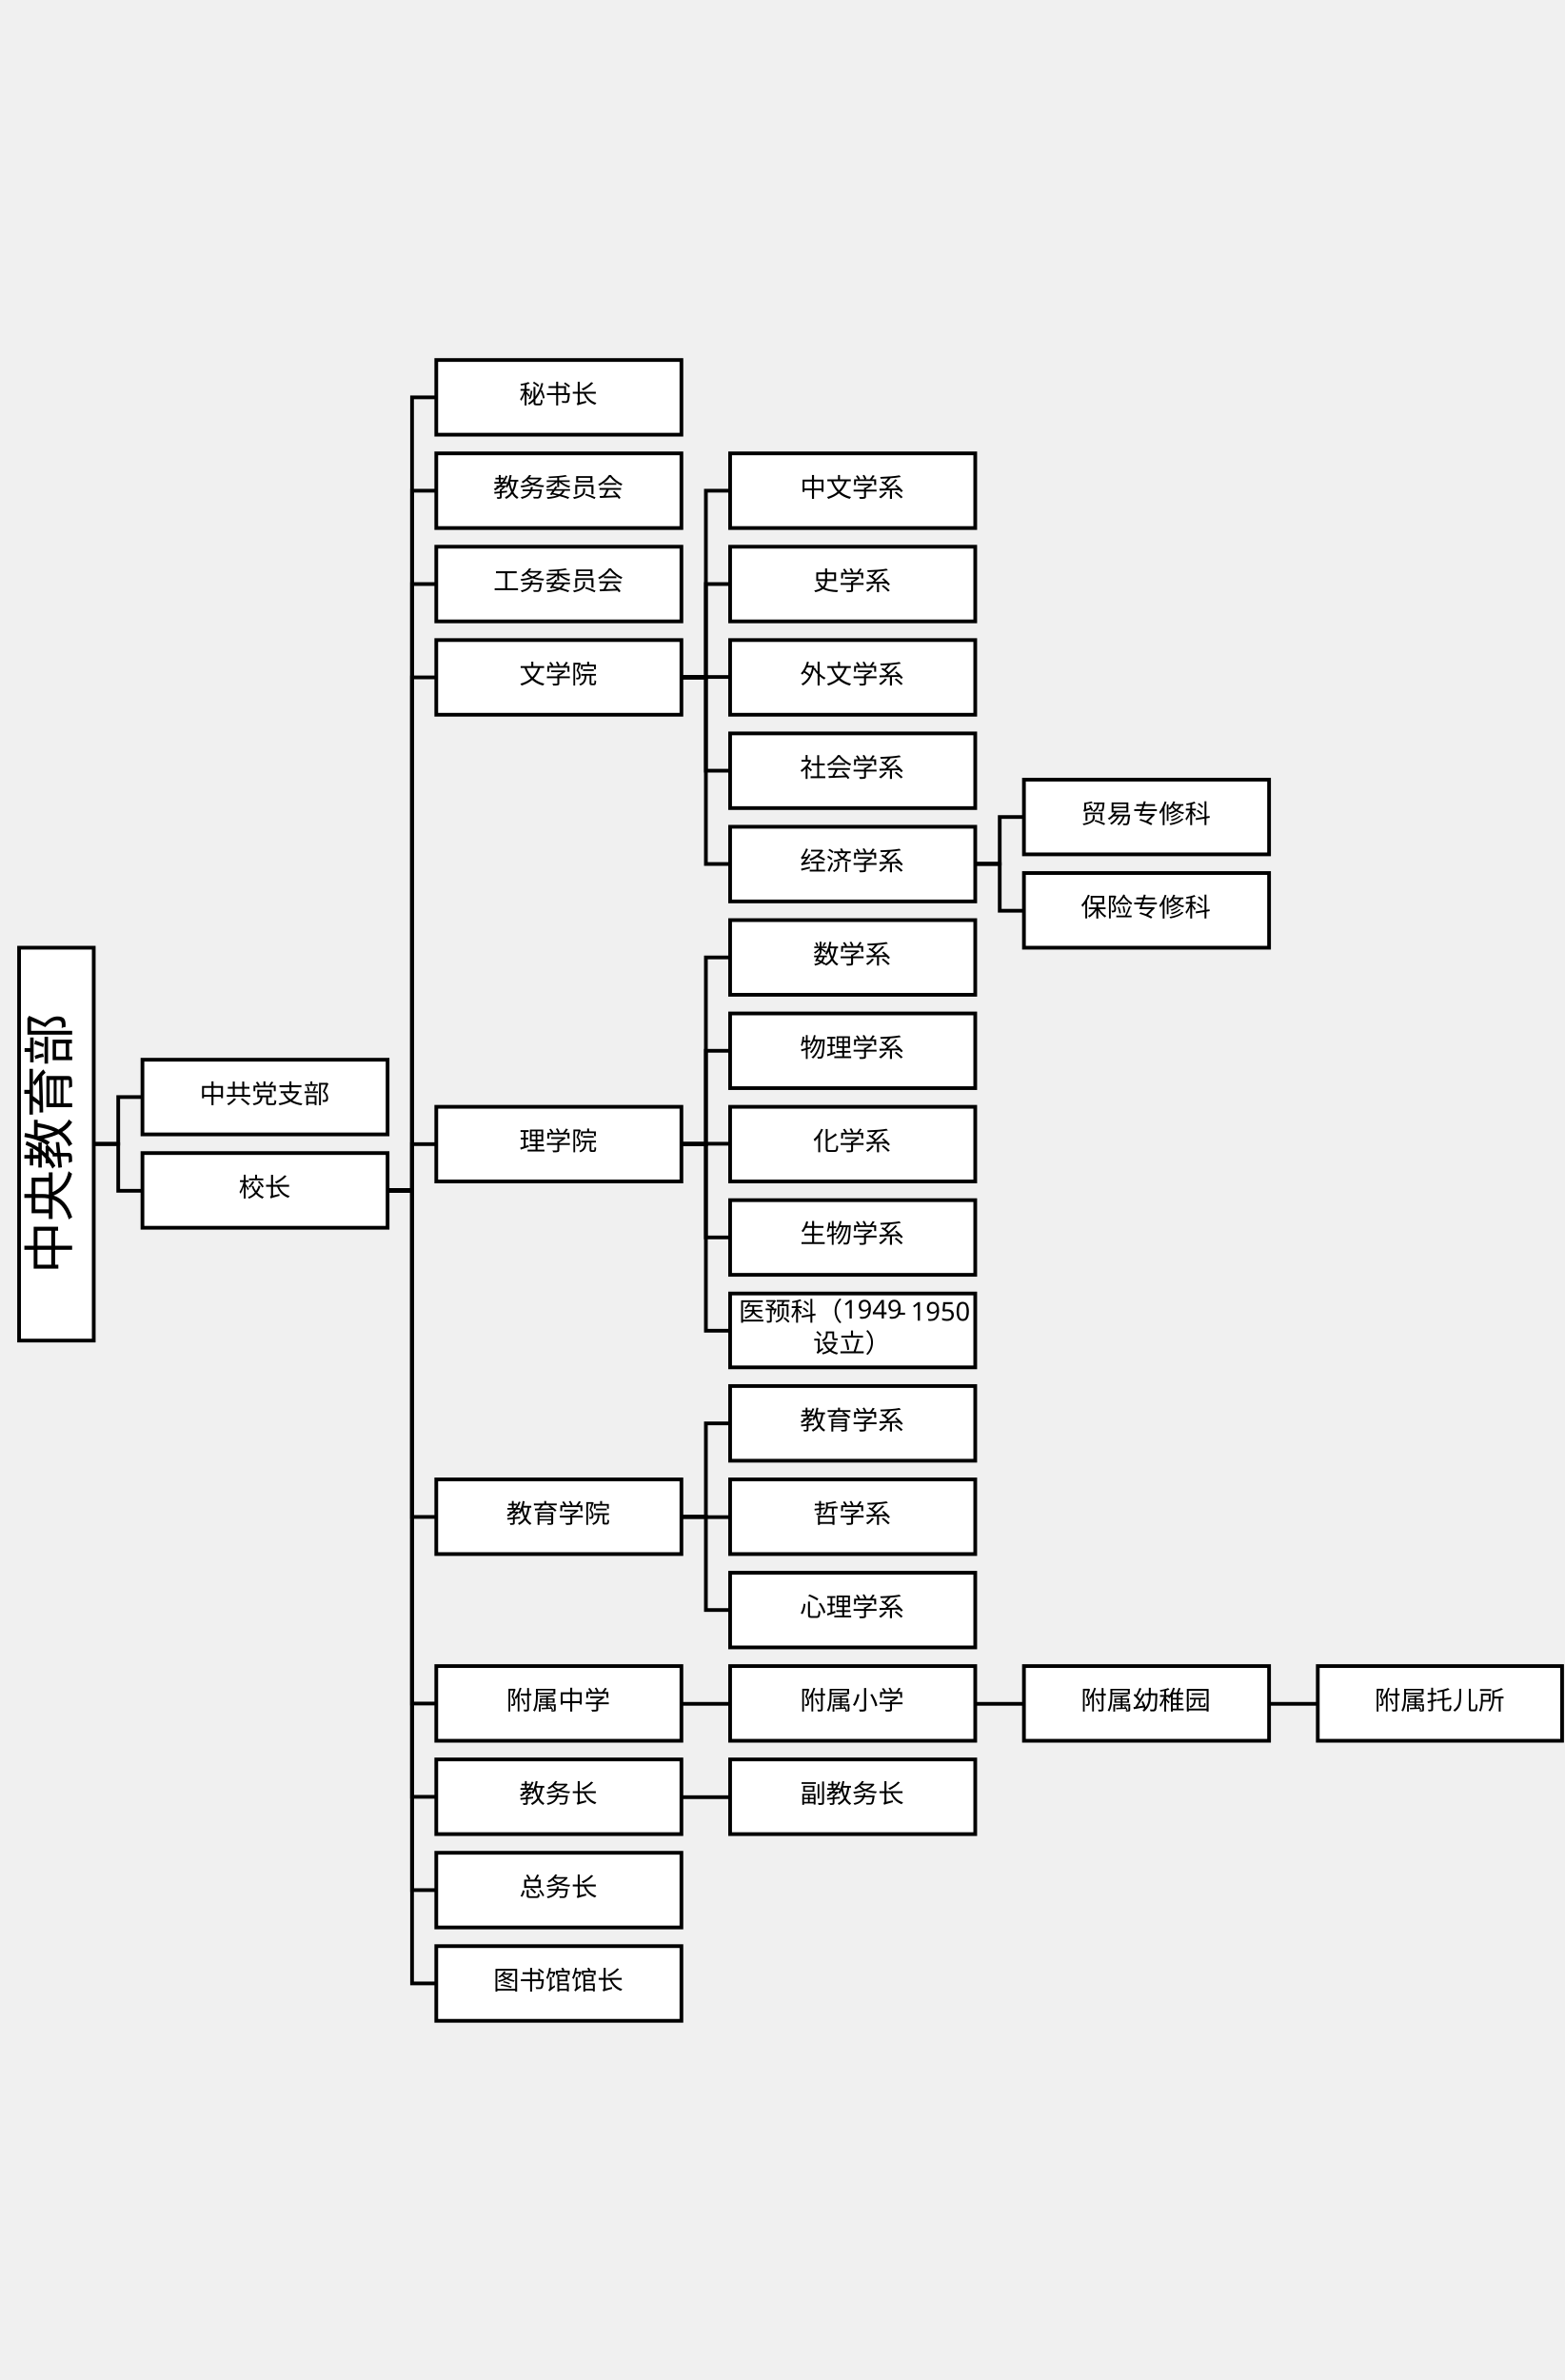
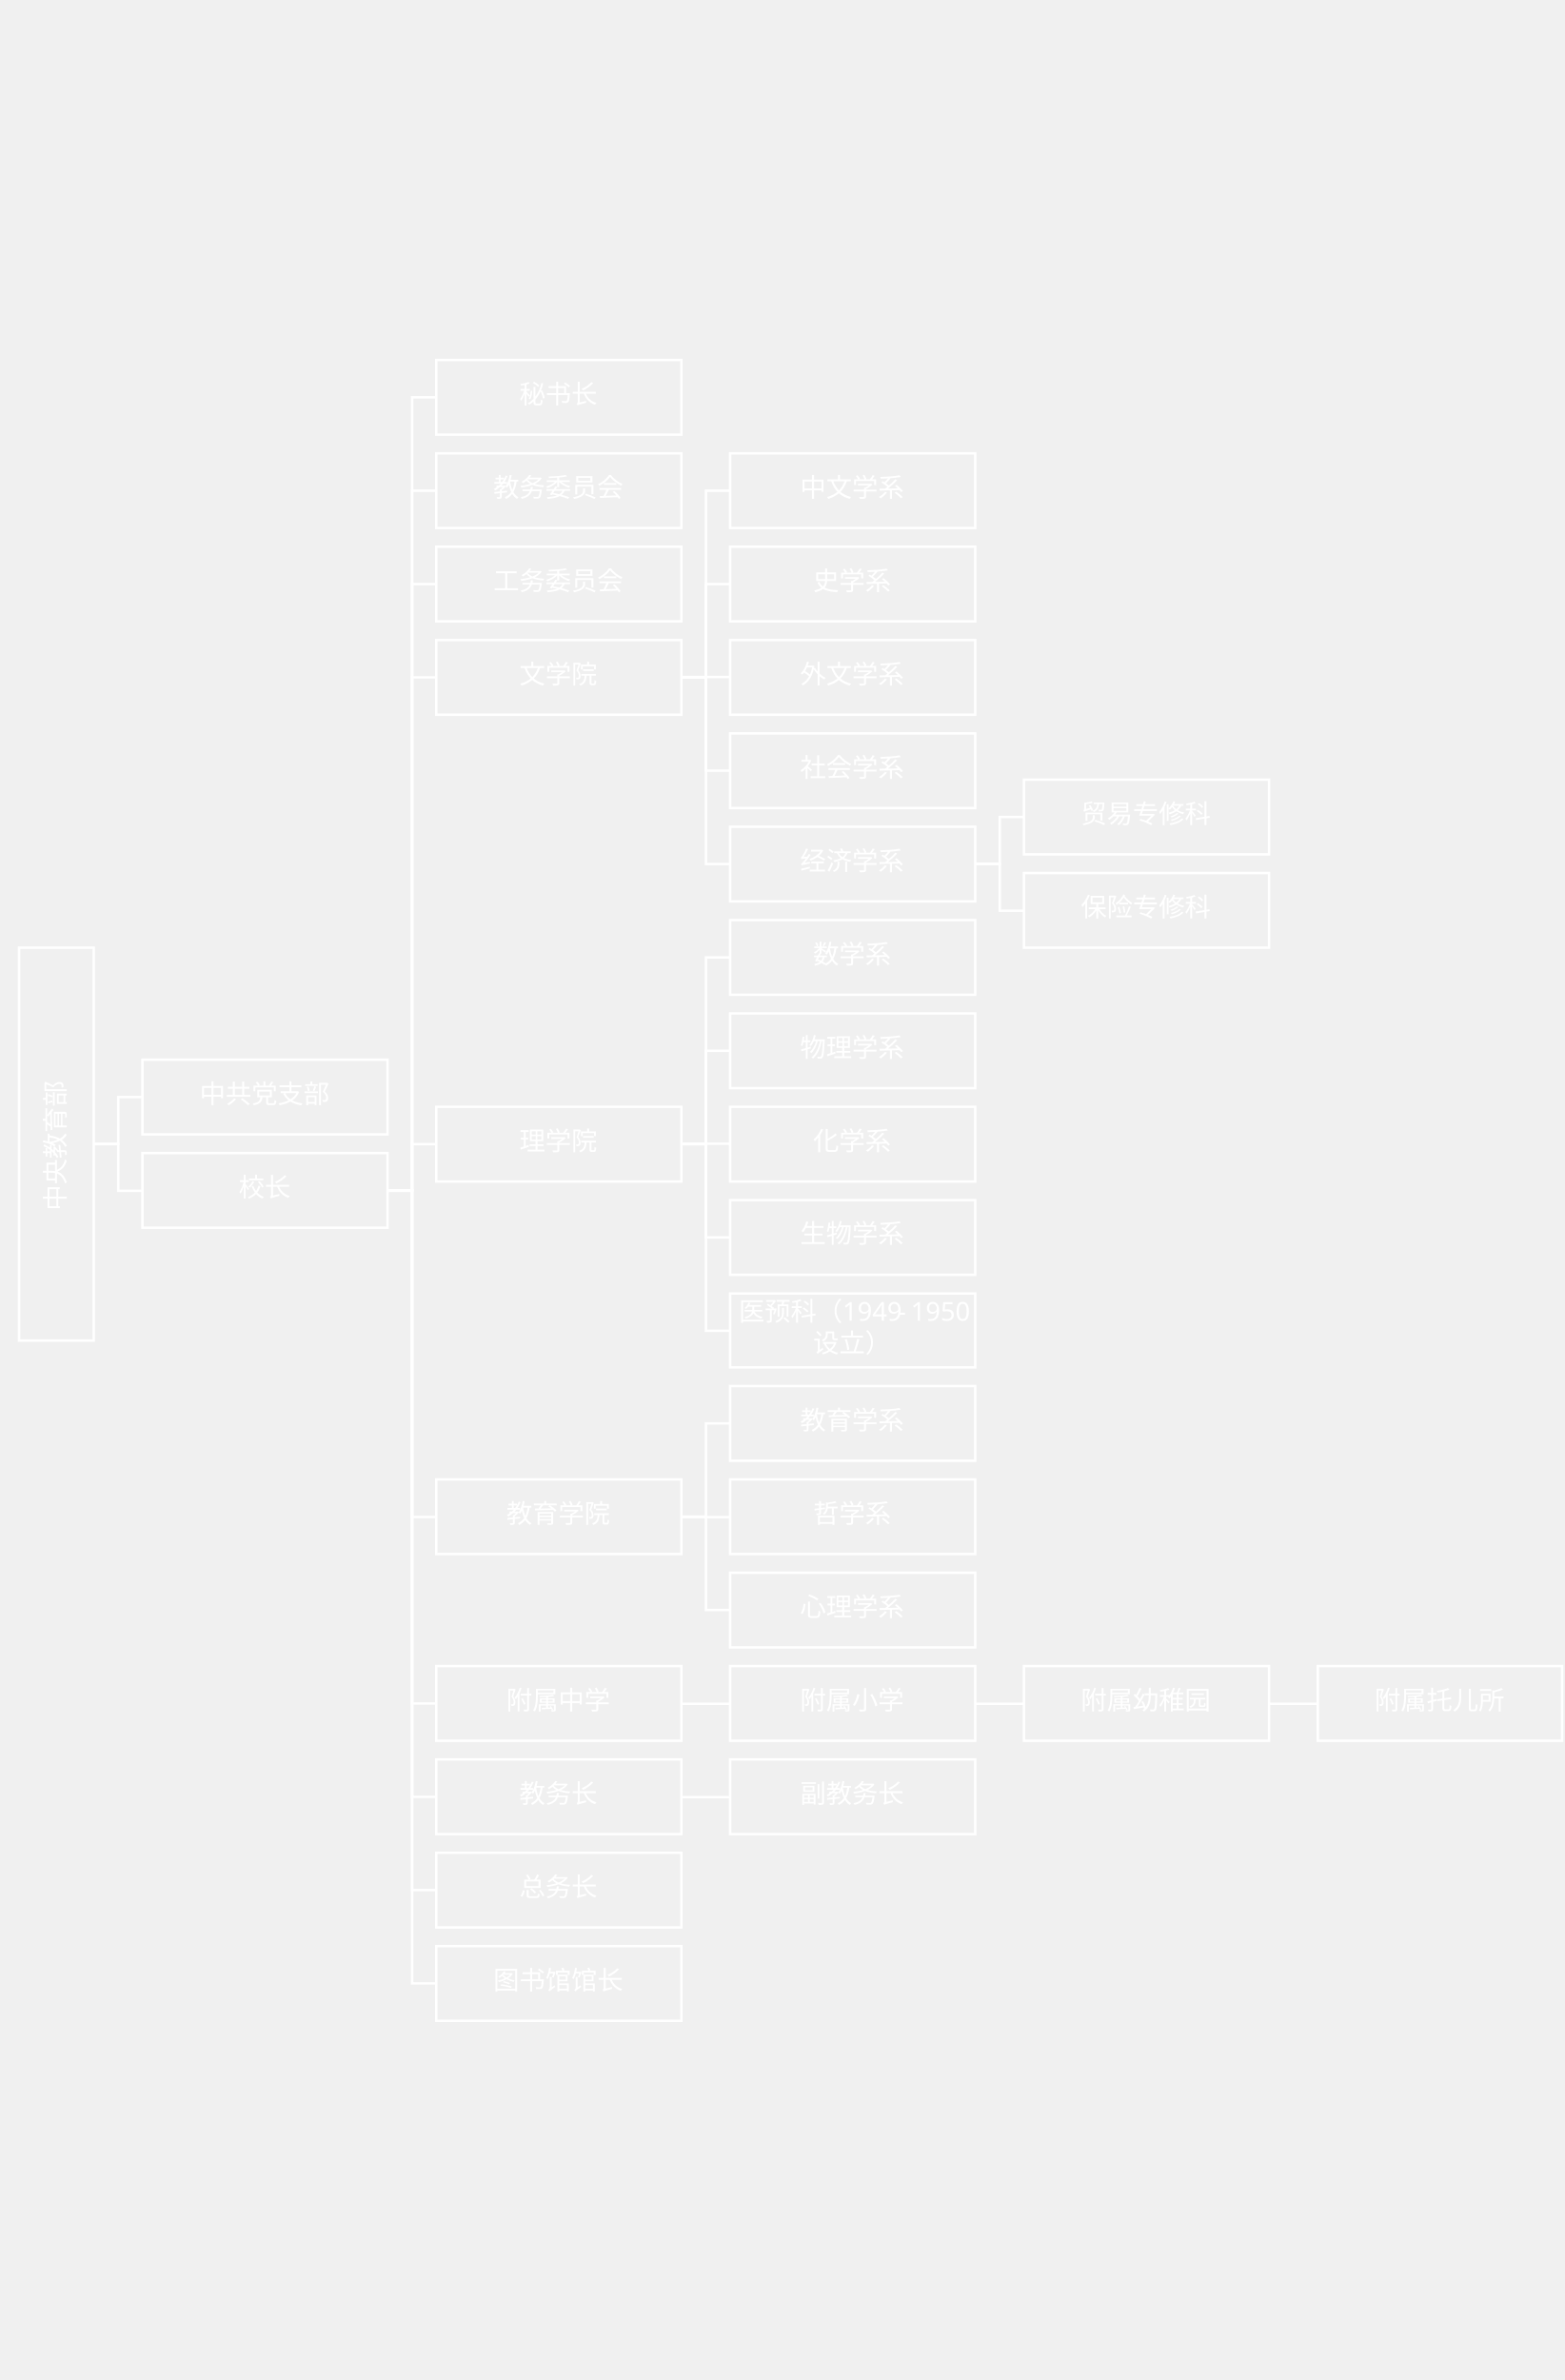
- <svg xmlns="http://www.w3.org/2000/svg" width="1927" height="2932" xml:space="preserve" overflow="hidden">
-   <defs>
-     <clipPath id="clip0">
-       <rect x="-22" y="0" width="1927" height="2932" />
-     </clipPath>
-   </defs>
-   <g clip-path="url(#clip0)" transform="translate(22 0)">
-     <path d="M455.5 1466.5 485.658 1466.5 485.658 2443.42 515.816 2443.42" stroke="#000000" stroke-width="4.583" stroke-miterlimit="8" fill="none" fill-rule="evenodd" />
-     <path d="M455.5 1466.5 485.658 1466.5 485.658 2328.49 515.816 2328.49" stroke="#000000" stroke-width="4.583" stroke-miterlimit="8" fill="none" fill-rule="evenodd" />
-     <path d="M817.5 2214 877.816 2214" stroke="#000000" stroke-width="4.583" stroke-miterlimit="8" fill="none" fill-rule="evenodd" />
-     <path d="M455.5 1466.5 485.658 1466.5 485.658 2213.56 515.816 2213.56" stroke="#000000" stroke-width="4.583" stroke-miterlimit="8" fill="none" fill-rule="evenodd" />
-     <path d="M1541.5 2099 1601.82 2099" stroke="#000000" stroke-width="4.583" stroke-miterlimit="8" fill="none" fill-rule="evenodd" />
-     <path d="M1179.5 2099 1239.82 2099" stroke="#000000" stroke-width="4.583" stroke-miterlimit="8" fill="none" fill-rule="evenodd" />
-     <path d="M817.5 2099 877.816 2099" stroke="#000000" stroke-width="4.583" stroke-miterlimit="8" fill="none" fill-rule="evenodd" />
-     <path d="M455.5 1466.5 485.658 1466.5 485.658 2098.63 515.816 2098.63" stroke="#000000" stroke-width="4.583" stroke-miterlimit="8" fill="none" fill-rule="evenodd" />
-     <path d="M817.5 1868.5 847.658 1868.5 847.658 1983.43 877.816 1983.43" stroke="#000000" stroke-width="4.583" stroke-miterlimit="8" fill="none" fill-rule="evenodd" />
-     <path d="M817.5 1869 877.816 1869" stroke="#000000" stroke-width="4.583" stroke-miterlimit="8" fill="none" fill-rule="evenodd" />
-     <path d="M817.5 1868.43 847.658 1868.43 847.658 1753.5 877.816 1753.5" stroke="#000000" stroke-width="4.583" stroke-miterlimit="8" fill="none" fill-rule="evenodd" />
-     <path d="M455.5 1466.5 485.658 1466.5 485.658 1868.76 515.816 1868.76" stroke="#000000" stroke-width="4.583" stroke-miterlimit="8" fill="none" fill-rule="evenodd" />
-     <path d="M817.5 1409.5 847.658 1409.5 847.658 1639.36 877.816 1639.36" stroke="#000000" stroke-width="4.583" stroke-miterlimit="8" fill="none" fill-rule="evenodd" />
-     <path d="M817.5 1409.5 847.658 1409.5 847.658 1524.43 877.816 1524.43" stroke="#000000" stroke-width="4.583" stroke-miterlimit="8" fill="none" fill-rule="evenodd" />
-     <path d="M817.5 1409 877.816 1409" stroke="#000000" stroke-width="4.583" stroke-miterlimit="8" fill="none" fill-rule="evenodd" />
-     <path d="M817.5 1409.43 847.658 1409.43 847.658 1294.5 877.816 1294.5" stroke="#000000" stroke-width="4.583" stroke-miterlimit="8" fill="none" fill-rule="evenodd" />
-     <path d="M817.5 1409.36 847.658 1409.36 847.658 1179.5 877.816 1179.5" stroke="#000000" stroke-width="4.583" stroke-miterlimit="8" fill="none" fill-rule="evenodd" />
-     <path d="M455.5 1466.97 485.658 1466.97 485.658 1409.5 515.816 1409.5" stroke="#000000" stroke-width="4.583" stroke-miterlimit="8" fill="none" fill-rule="evenodd" />
-     <path d="M1179.5 1064.5 1209.66 1064.5 1209.66 1121.97 1239.82 1121.97" stroke="#000000" stroke-width="4.583" stroke-miterlimit="8" fill="none" fill-rule="evenodd" />
-     <path d="M1179.5 1063.97 1209.66 1063.97 1209.66 1006.5 1239.82 1006.5" stroke="#000000" stroke-width="4.583" stroke-miterlimit="8" fill="none" fill-rule="evenodd" />
-     <path d="M817.5 834.5 847.658 834.5 847.658 1064.36 877.816 1064.36" stroke="#000000" stroke-width="4.583" stroke-miterlimit="8" fill="none" fill-rule="evenodd" />
-     <path d="M817.5 834.5 847.658 834.5 847.658 949.432 877.816 949.432" stroke="#000000" stroke-width="4.583" stroke-miterlimit="8" fill="none" fill-rule="evenodd" />
-     <path d="M817.5 834 877.816 834" stroke="#000000" stroke-width="4.583" stroke-miterlimit="8" fill="none" fill-rule="evenodd" />
-     <path d="M817.5 834.432 847.658 834.432 847.658 719.5 877.816 719.5" stroke="#000000" stroke-width="4.583" stroke-miterlimit="8" fill="none" fill-rule="evenodd" />
-     <path d="M817.5 834.364 847.658 834.364 847.658 604.5 877.816 604.5" stroke="#000000" stroke-width="4.583" stroke-miterlimit="8" fill="none" fill-rule="evenodd" />
-     <path d="M455.5 1466.63 485.658 1466.63 485.658 834.5 515.816 834.5" stroke="#000000" stroke-width="4.583" stroke-miterlimit="8" fill="none" fill-rule="evenodd" />
-     <path d="M455.5 1466.56 485.658 1466.56 485.658 719.5 515.816 719.5" stroke="#000000" stroke-width="4.583" stroke-miterlimit="8" fill="none" fill-rule="evenodd" />
-     <path d="M455.5 1466.49 485.658 1466.49 485.658 604.5 515.816 604.5" stroke="#000000" stroke-width="4.583" stroke-miterlimit="8" fill="none" fill-rule="evenodd" />
-     <path d="M455.5 1466.42 485.658 1466.42 485.658 489.5 515.816 489.5" stroke="#000000" stroke-width="4.583" stroke-miterlimit="8" fill="none" fill-rule="evenodd" />
-     <path d="M93.5 1409.5 123.658 1409.5 123.658 1466.97 153.816 1466.97" stroke="#000000" stroke-width="4.583" stroke-miterlimit="8" fill="none" fill-rule="evenodd" />
-     <path d="M93.5 1408.97 123.658 1408.97 123.658 1351.5 153.816 1351.5" stroke="#000000" stroke-width="4.583" stroke-miterlimit="8" fill="none" fill-rule="evenodd" />
-     <rect x="1.5" y="1167.5" width="92" height="484" stroke="#000000" stroke-width="4.583" stroke-miterlimit="8" fill="#FFFFFF" />
-     <text font-family="DengXian,DengXian_MSFontService,sans-serif" font-weight="400" font-size="64" transform="matrix(-1.83697e-16 -1 1 -1.83697e-16 61.7864 1569)">中央教育部</text>
-     <rect x="153.5" y="1305.5" width="302" height="92" stroke="#000000" stroke-width="4.583" stroke-miterlimit="8" fill="#FFFFFF" />
-     <text font-family="DengXian,DengXian_MSFontService,sans-serif" font-weight="400" font-size="32" transform="matrix(1 0 0 1 223.854 1359)">中共党支部</text>
-     <rect x="153.5" y="1420.5" width="302" height="92" stroke="#000000" stroke-width="4.583" stroke-miterlimit="8" fill="#FFFFFF" />
-     <text font-family="DengXian,DengXian_MSFontService,sans-serif" font-weight="400" font-size="32" transform="matrix(1 0 0 1 271.979 1474)">校长</text>
-     <rect x="515.5" y="443.5" width="302" height="92" stroke="#000000" stroke-width="4.583" stroke-miterlimit="8" fill="#FFFFFF" />
-     <text font-family="DengXian,DengXian_MSFontService,sans-serif" font-weight="400" font-size="32" transform="matrix(1 0 0 1 617.836 497)">秘书长</text>
-     <rect x="515.5" y="558.5" width="302" height="92" stroke="#000000" stroke-width="4.583" stroke-miterlimit="8" fill="#FFFFFF" />
-     <text font-family="DengXian,DengXian_MSFontService,sans-serif" font-weight="400" font-size="32" transform="matrix(1 0 0 1 585.753 612)">教务委员会</text>
-     <rect x="515.5" y="673.5" width="302" height="92" stroke="#000000" stroke-width="4.583" stroke-miterlimit="8" fill="#FFFFFF" />
-     <text font-family="DengXian,DengXian_MSFontService,sans-serif" font-weight="400" font-size="32" transform="matrix(1 0 0 1 585.753 727)">工务委员会</text>
-     <rect x="515.5" y="788.5" width="302" height="92" stroke="#000000" stroke-width="4.583" stroke-miterlimit="8" fill="#FFFFFF" />
-     <text font-family="DengXian,DengXian_MSFontService,sans-serif" font-weight="400" font-size="32" transform="matrix(1 0 0 1 617.836 842)">文学院</text>
-     <rect x="877.5" y="558.5" width="302" height="92" stroke="#000000" stroke-width="4.583" stroke-miterlimit="8" fill="#FFFFFF" />
-     <text font-family="DengXian,DengXian_MSFontService,sans-serif" font-weight="400" font-size="32" transform="matrix(1 0 0 1 963.693 612)">中文学系</text>
-     <rect x="877.5" y="673.5" width="302" height="92" stroke="#000000" stroke-width="4.583" stroke-miterlimit="8" fill="#FFFFFF" />
-     <text font-family="DengXian,DengXian_MSFontService,sans-serif" font-weight="400" font-size="32" transform="matrix(1 0 0 1 979.735 727)">史学系</text>
-     <rect x="877.5" y="788.5" width="302" height="92" stroke="#000000" stroke-width="4.583" stroke-miterlimit="8" fill="#FFFFFF" />
-     <text font-family="DengXian,DengXian_MSFontService,sans-serif" font-weight="400" font-size="32" transform="matrix(1 0 0 1 963.693 842)">外文学系</text>
-     <rect x="877.5" y="903.5" width="302" height="92" stroke="#000000" stroke-width="4.583" stroke-miterlimit="8" fill="#FFFFFF" />
-     <text font-family="DengXian,DengXian_MSFontService,sans-serif" font-weight="400" font-size="32" transform="matrix(1 0 0 1 963.693 957)">社会学系</text>
-     <rect x="877.5" y="1018.5" width="302" height="92" stroke="#000000" stroke-width="4.583" stroke-miterlimit="8" fill="#FFFFFF" />
-     <text font-family="DengXian,DengXian_MSFontService,sans-serif" font-weight="400" font-size="32" transform="matrix(1 0 0 1 963.693 1072)">经济学系</text>
-     <rect x="1239.5" y="960.5" width="302" height="92" stroke="#000000" stroke-width="4.583" stroke-miterlimit="8" fill="#FFFFFF" />
-     <text font-family="DengXian,DengXian_MSFontService,sans-serif" font-weight="400" font-size="32" transform="matrix(1 0 0 1 1309.55 1014)">贸易专修科</text>
-     <rect x="1239.5" y="1075.5" width="302" height="92" stroke="#000000" stroke-width="4.583" stroke-miterlimit="8" fill="#FFFFFF" />
-     <text font-family="DengXian,DengXian_MSFontService,sans-serif" font-weight="400" font-size="32" transform="matrix(1 0 0 1 1309.55 1129)">保险专修科</text>
-     <rect x="515.5" y="1363.5" width="302" height="92" stroke="#000000" stroke-width="4.583" stroke-miterlimit="8" fill="#FFFFFF" />
-     <text font-family="DengXian,DengXian_MSFontService,sans-serif" font-weight="400" font-size="32" transform="matrix(1 0 0 1 617.836 1417)">理学院</text>
-     <rect x="877.5" y="1133.5" width="302" height="92" stroke="#000000" stroke-width="4.583" stroke-miterlimit="8" fill="#FFFFFF" />
-     <text font-family="DengXian,DengXian_MSFontService,sans-serif" font-weight="400" font-size="32" transform="matrix(1 0 0 1 979.735 1187)">数学系</text>
-     <rect x="877.5" y="1248.5" width="302" height="92" stroke="#000000" stroke-width="4.583" stroke-miterlimit="8" fill="#FFFFFF" />
-     <text font-family="DengXian,DengXian_MSFontService,sans-serif" font-weight="400" font-size="32" transform="matrix(1 0 0 1 963.693 1302)">物理学系</text>
-     <rect x="877.5" y="1363.5" width="302" height="92" stroke="#000000" stroke-width="4.583" stroke-miterlimit="8" fill="#FFFFFF" />
-     <text font-family="DengXian,DengXian_MSFontService,sans-serif" font-weight="400" font-size="32" transform="matrix(1 0 0 1 979.735 1417)">化学系</text>
-     <rect x="877.5" y="1478.5" width="302" height="92" stroke="#000000" stroke-width="4.583" stroke-miterlimit="8" fill="#FFFFFF" />
-     <text font-family="DengXian,DengXian_MSFontService,sans-serif" font-weight="400" font-size="32" transform="matrix(1 0 0 1 963.693 1531)">生物学系</text>
-     <rect x="877.5" y="1593.5" width="302" height="91" stroke="#000000" stroke-width="4.583" stroke-miterlimit="8" fill="#FFFFFF" />
-     <text font-family="DengXian,DengXian_MSFontService,sans-serif" font-weight="400" font-size="32" transform="matrix(1 0 0 1 888.022 1627)">医预科（1949<tspan font-size="32" x="195.983" y="0">-</tspan>
-       <tspan font-size="32" x="212.025" y="0">1950</tspan>
-       <tspan font-size="32" x="91.713" y="39">设立）</tspan>
-     </text>
-     <rect x="515.5" y="1822.5" width="302" height="92" stroke="#000000" stroke-width="4.583" stroke-miterlimit="8" fill="#FFFFFF" />
-     <text font-family="DengXian,DengXian_MSFontService,sans-serif" font-weight="400" font-size="32" transform="matrix(1 0 0 1 601.795 1876)">教育学院</text>
-     <rect x="877.5" y="1707.5" width="302" height="92" stroke="#000000" stroke-width="4.583" stroke-miterlimit="8" fill="#FFFFFF" />
-     <text font-family="DengXian,DengXian_MSFontService,sans-serif" font-weight="400" font-size="32" transform="matrix(1 0 0 1 963.693 1761)">教育学系</text>
-     <rect x="877.5" y="1822.5" width="302" height="92" stroke="#000000" stroke-width="4.583" stroke-miterlimit="8" fill="#FFFFFF" />
-     <text font-family="DengXian,DengXian_MSFontService,sans-serif" font-weight="400" font-size="32" transform="matrix(1 0 0 1 979.735 1876)">哲学系</text>
-     <rect x="877.5" y="1937.5" width="302" height="92" stroke="#000000" stroke-width="4.583" stroke-miterlimit="8" fill="#FFFFFF" />
-     <text font-family="DengXian,DengXian_MSFontService,sans-serif" font-weight="400" font-size="32" transform="matrix(1 0 0 1 963.693 1991)">心理学系</text>
-     <rect x="515.5" y="2052.5" width="302" height="92" stroke="#000000" stroke-width="4.583" stroke-miterlimit="8" fill="#FFFFFF" />
-     <text font-family="DengXian,DengXian_MSFontService,sans-serif" font-weight="400" font-size="32" transform="matrix(1 0 0 1 601.795 2106)">附属中学</text>
-     <rect x="877.5" y="2052.5" width="302" height="92" stroke="#000000" stroke-width="4.583" stroke-miterlimit="8" fill="#FFFFFF" />
-     <text font-family="DengXian,DengXian_MSFontService,sans-serif" font-weight="400" font-size="32" transform="matrix(1 0 0 1 963.693 2106)">附属小学</text>
-     <rect x="1239.5" y="2052.5" width="302" height="92" stroke="#000000" stroke-width="4.583" stroke-miterlimit="8" fill="#FFFFFF" />
-     <text font-family="DengXian,DengXian_MSFontService,sans-serif" font-weight="400" font-size="32" transform="matrix(1 0 0 1 1309.55 2106)">附属幼稚园</text>
-     <rect x="1601.5" y="2052.5" width="301" height="92" stroke="#000000" stroke-width="4.583" stroke-miterlimit="8" fill="#FFFFFF" />
-     <text font-family="DengXian,DengXian_MSFontService,sans-serif" font-weight="400" font-size="32" transform="matrix(1 0 0 1 1671.45 2106)">附属托儿所</text>
-     <rect x="515.5" y="2167.5" width="302" height="92" stroke="#000000" stroke-width="4.583" stroke-miterlimit="8" fill="#FFFFFF" />
-     <text font-family="DengXian,DengXian_MSFontService,sans-serif" font-weight="400" font-size="32" transform="matrix(1 0 0 1 617.836 2221)">教务长</text>
-     <rect x="877.5" y="2167.5" width="302" height="92" stroke="#000000" stroke-width="4.583" stroke-miterlimit="8" fill="#FFFFFF" />
-     <text font-family="DengXian,DengXian_MSFontService,sans-serif" font-weight="400" font-size="32" transform="matrix(1 0 0 1 963.693 2221)">副教务长</text>
-     <rect x="515.5" y="2282.5" width="302" height="92" stroke="#000000" stroke-width="4.583" stroke-miterlimit="8" fill="#FFFFFF" />
-     <text font-family="DengXian,DengXian_MSFontService,sans-serif" font-weight="400" font-size="32" transform="matrix(1 0 0 1 617.836 2336)">总务长</text>
-     <rect x="515.5" y="2397.5" width="302" height="92" stroke="#000000" stroke-width="4.583" stroke-miterlimit="8" fill="#FFFFFF" />
-     <text font-family="DengXian,DengXian_MSFontService,sans-serif" font-weight="400" font-size="32" transform="matrix(1 0 0 1 585.753 2451)">图书馆馆长</text>
+ <svg xmlns="http://www.w3.org/2000/svg" version="1.1" id="图层_1" viewBox="0 0 1927 2932" xml:space="preserve">
+   <style type="text/css">
+ 	.st0{fill:none;stroke:#FFFFFF;stroke-width:3;stroke-miterlimit:8;}
+ 	.st1{fill:#FFFFFF;font-family:'sans-serif';font-size:32px;}
+ 	.st4{enable-background:new;}
+ </style>
+   <path class="st0" d="M477.5,1466.5h30.2v976.9h30.2" />
+   <path class="st0" d="M477.5,1466.5h30.2v862h30.2" />
+   <path class="st0" d="M839.5,2214h60.3" />
+   <path class="st0" d="M477.5,1466.5h30.2v747.1h30.2" />
+   <path class="st0" d="M1563.5,2099h60.3" />
+   <path class="st0" d="M1201.5,2099h60.3" />
+   <path class="st0" d="M839.5,2099h60.3" />
+   <path class="st0" d="M477.5,1466.5h30.2v632.1h30.2" />
+   <path class="st0" d="M839.5,1868.5h30.2v114.9h30.2" />
+   <path class="st0" d="M839.5,1869h60.3" />
+   <path class="st0" d="M839.5,1868.4h30.2v-114.9h30.2" />
+   <path class="st0" d="M477.5,1466.5h30.2v402.3h30.2" />
+   <path class="st0" d="M839.5,1409.5h30.2v229.9h30.2" />
+   <path class="st0" d="M839.5,1409.5h30.2v114.9h30.2" />
+   <path class="st0" d="M839.5,1409h60.3" />
+   <path class="st0" d="M839.5,1409.4h30.2v-114.9h30.2" />
+   <path class="st0" d="M839.5,1409.4h30.2v-229.9h30.2" />
+   <path class="st0" d="M477.5,1467h30.2v-57.5h30.2" />
+   <path class="st0" d="M1201.5,1064.5h30.2v57.5h30.2" />
+   <path class="st0" d="M1201.5,1064h30.2v-57.5h30.2" />
+   <path class="st0" d="M839.5,834.5h30.2v229.9h30.2" />
+   <path class="st0" d="M839.5,834.5h30.2v114.9h30.2" />
+   <path class="st0" d="M839.5,834h60.3" />
+   <path class="st0" d="M839.5,834.4h30.2V719.5h30.2" />
+   <path class="st0" d="M839.5,834.4h30.2V604.5h30.2" />
+   <path class="st0" d="M477.5,1466.6h30.2V834.5h30.2" />
+   <path class="st0" d="M477.5,1466.6h30.2V719.5h30.2" />
+   <path class="st0" d="M477.5,1466.5h30.2v-862h30.2" />
+   <path class="st0" d="M477.5,1466.4h30.2V489.5h30.2" />
+   <path class="st0" d="M115.5,1409.5h30.2v57.5h30.2" />
+   <path class="st0" d="M115.5,1409h30.2v-57.5h30.2" />
+   <rect x="23.5" y="1167.5" class="st0" width="92" height="484" />
+   <g>
+     <text transform="matrix(-1.836970e-16 -1 1 -1.836970e-16 79.7013 1491.383)" class="st1">中央教育部</text>
  </g>
+   <rect x="175.5" y="1305.5" class="st0" width="302" height="92" />
+   <text transform="matrix(1 0 0 1 245.854 1359)" class="st1">中共党支部</text>
+   <rect x="175.5" y="1420.5" class="st0" width="302" height="92" />
+   <text transform="matrix(1 0 0 1 293.979 1474)" class="st1">校长</text>
+   <rect x="537.5" y="443.5" class="st0" width="302" height="92" />
+   <text transform="matrix(1 0 0 1 639.836 497)" class="st1">秘书长</text>
+   <rect x="537.5" y="558.5" class="st0" width="302" height="92" />
+   <text transform="matrix(1 0 0 1 607.753 612)" class="st1">教务委员会</text>
+   <rect x="537.5" y="673.5" class="st0" width="302" height="92" />
+   <text transform="matrix(1 0 0 1 607.753 727)" class="st1">工务委员会</text>
+   <rect x="537.5" y="788.5" class="st0" width="302" height="92" />
+   <text transform="matrix(1 0 0 1 639.836 842)" class="st1">文学院</text>
+   <rect x="899.5" y="558.5" class="st0" width="302" height="92" />
+   <text transform="matrix(1 0 0 1 985.693 612)" class="st1">中文学系</text>
+   <rect x="899.5" y="673.5" class="st0" width="302" height="92" />
+   <text transform="matrix(1 0 0 1 1001.735 727)" class="st1">史学系</text>
+   <rect x="899.5" y="788.5" class="st0" width="302" height="92" />
+   <text transform="matrix(1 0 0 1 985.693 842)" class="st1">外文学系</text>
+   <rect x="899.5" y="903.5" class="st0" width="302" height="92" />
+   <text transform="matrix(1 0 0 1 985.693 957)" class="st1">社会学系</text>
+   <rect x="899.5" y="1018.5" class="st0" width="302" height="92" />
+   <text transform="matrix(1 0 0 1 985.693 1072)" class="st1">经济学系</text>
+   <rect x="1261.5" y="960.5" class="st0" width="302" height="92" />
+   <text transform="matrix(1 0 0 1 1331.55 1014)" class="st1">贸易专修科</text>
+   <rect x="1261.5" y="1075.5" class="st0" width="302" height="92" />
+   <text transform="matrix(1 0 0 1 1331.55 1129)" class="st1">保险专修科</text>
+   <rect x="537.5" y="1363.5" class="st0" width="302" height="92" />
+   <text transform="matrix(1 0 0 1 639.836 1417)" class="st1">理学院</text>
+   <rect x="899.5" y="1133.5" class="st0" width="302" height="92" />
+   <text transform="matrix(1 0 0 1 1001.735 1187)" class="st1">数学系</text>
+   <rect x="899.5" y="1248.5" class="st0" width="302" height="92" />
+   <text transform="matrix(1 0 0 1 985.693 1302)" class="st1">物理学系</text>
+   <rect x="899.5" y="1363.5" class="st0" width="302" height="92" />
+   <text transform="matrix(1 0 0 1 1001.735 1417)" class="st1">化学系</text>
+   <rect x="899.5" y="1478.5" class="st0" width="302" height="92" />
+   <text transform="matrix(1 0 0 1 985.693 1531)" class="st1">生物学系</text>
+   <rect x="899.5" y="1593.5" class="st0" width="302" height="91" />
+   <text transform="matrix(1 0 0 1 910.022 1627)" class="st4">
+     <tspan x="0" y="0" class="st1">医预科（</tspan>
+     <tspan x="128" y="0" class="st1">1949</tspan>
+   </text>
+   <text transform="matrix(1 0 0 1 1106.005 1627)" class="st1">-</text>
+   <text transform="matrix(1 0 0 1 1122.047 1627)" class="st1">1950</text>
+   <text transform="matrix(1 0 0 1 1001.735 1666)" class="st1">设立）</text>
+   <rect x="537.5" y="1822.5" class="st0" width="302" height="92" />
+   <text transform="matrix(1 0 0 1 623.795 1876)" class="st1">教育学院</text>
+   <rect x="899.5" y="1707.5" class="st0" width="302" height="92" />
+   <text transform="matrix(1 0 0 1 985.693 1761)" class="st1">教育学系</text>
+   <rect x="899.5" y="1822.5" class="st0" width="302" height="92" />
+   <text transform="matrix(1 0 0 1 1001.735 1876)" class="st1">哲学系</text>
+   <rect x="899.5" y="1937.5" class="st0" width="302" height="92" />
+   <text transform="matrix(1 0 0 1 985.693 1991)" class="st1">心理学系</text>
+   <rect x="537.5" y="2052.5" class="st0" width="302" height="92" />
+   <text transform="matrix(1 0 0 1 623.795 2106)" class="st1">附属中学</text>
+   <rect x="899.5" y="2052.5" class="st0" width="302" height="92" />
+   <text transform="matrix(1 0 0 1 985.693 2106)" class="st1">附属小学</text>
+   <rect x="1261.5" y="2052.5" class="st0" width="302" height="92" />
+   <text transform="matrix(1 0 0 1 1331.55 2106)" class="st1">附属幼稚园</text>
+   <rect x="1623.5" y="2052.5" class="st0" width="301" height="92" />
+   <text transform="matrix(1 0 0 1 1693.45 2106)" class="st1">附属托儿所</text>
+   <rect x="537.5" y="2167.5" class="st0" width="302" height="92" />
+   <text transform="matrix(1 0 0 1 639.836 2221)" class="st1">教务长</text>
+   <rect x="899.5" y="2167.5" class="st0" width="302" height="92" />
+   <text transform="matrix(1 0 0 1 985.693 2221)" class="st1">副教务长</text>
+   <rect x="537.5" y="2282.5" class="st0" width="302" height="92" />
+   <text transform="matrix(1 0 0 1 639.836 2336)" class="st1">总务长</text>
+   <rect x="537.5" y="2397.5" class="st0" width="302" height="92" />
+   <text transform="matrix(1 0 0 1 607.753 2451)" class="st1">图书馆馆长</text>
</svg>
